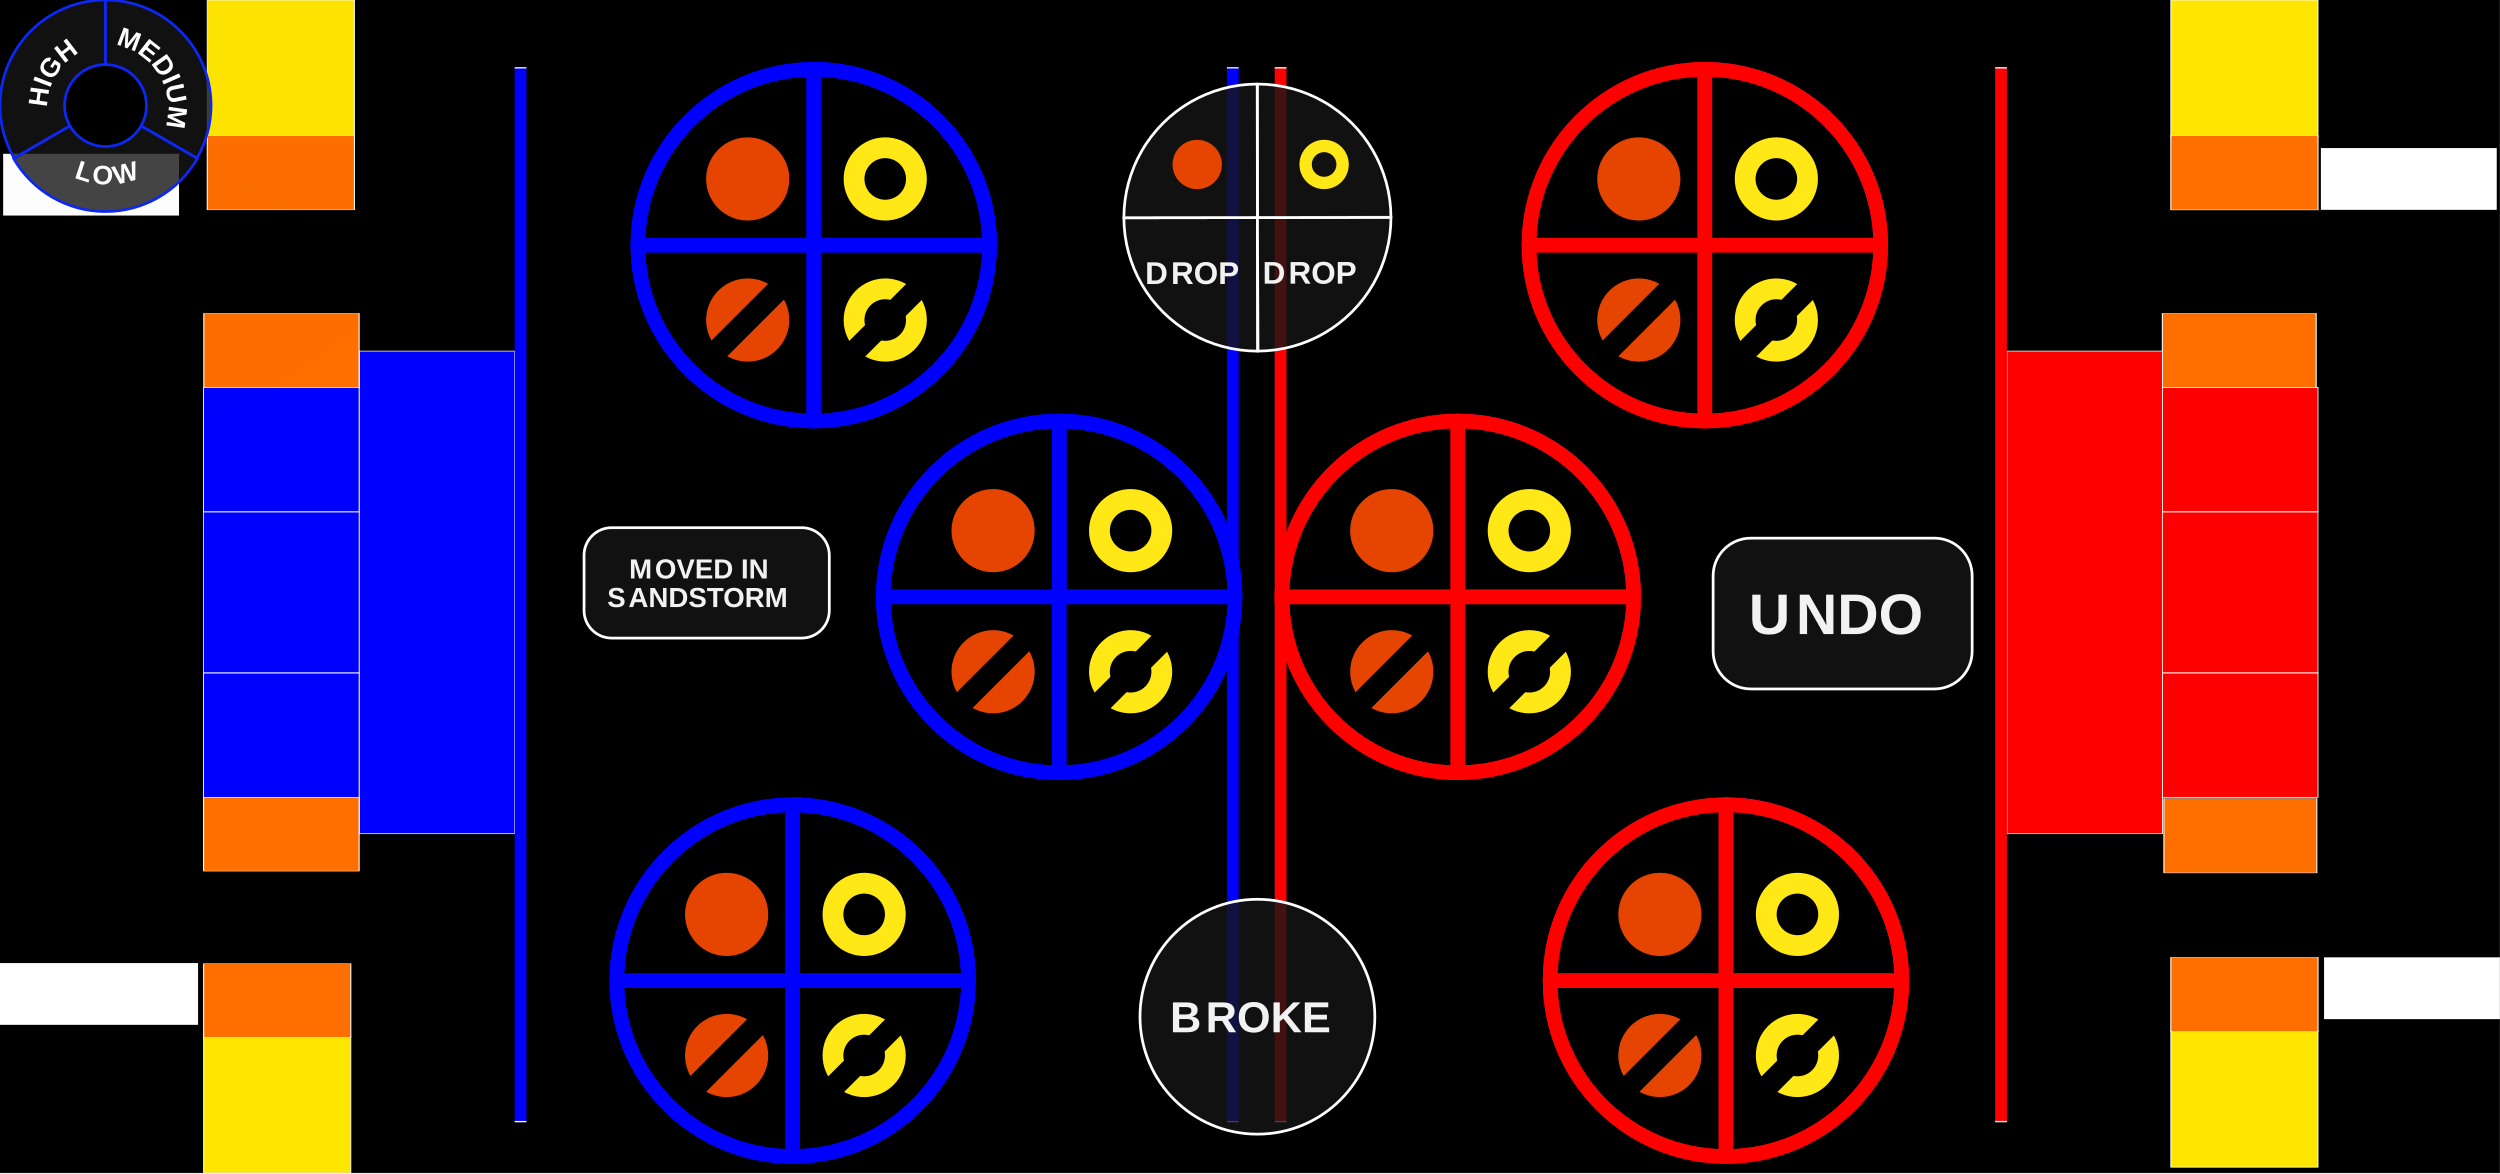
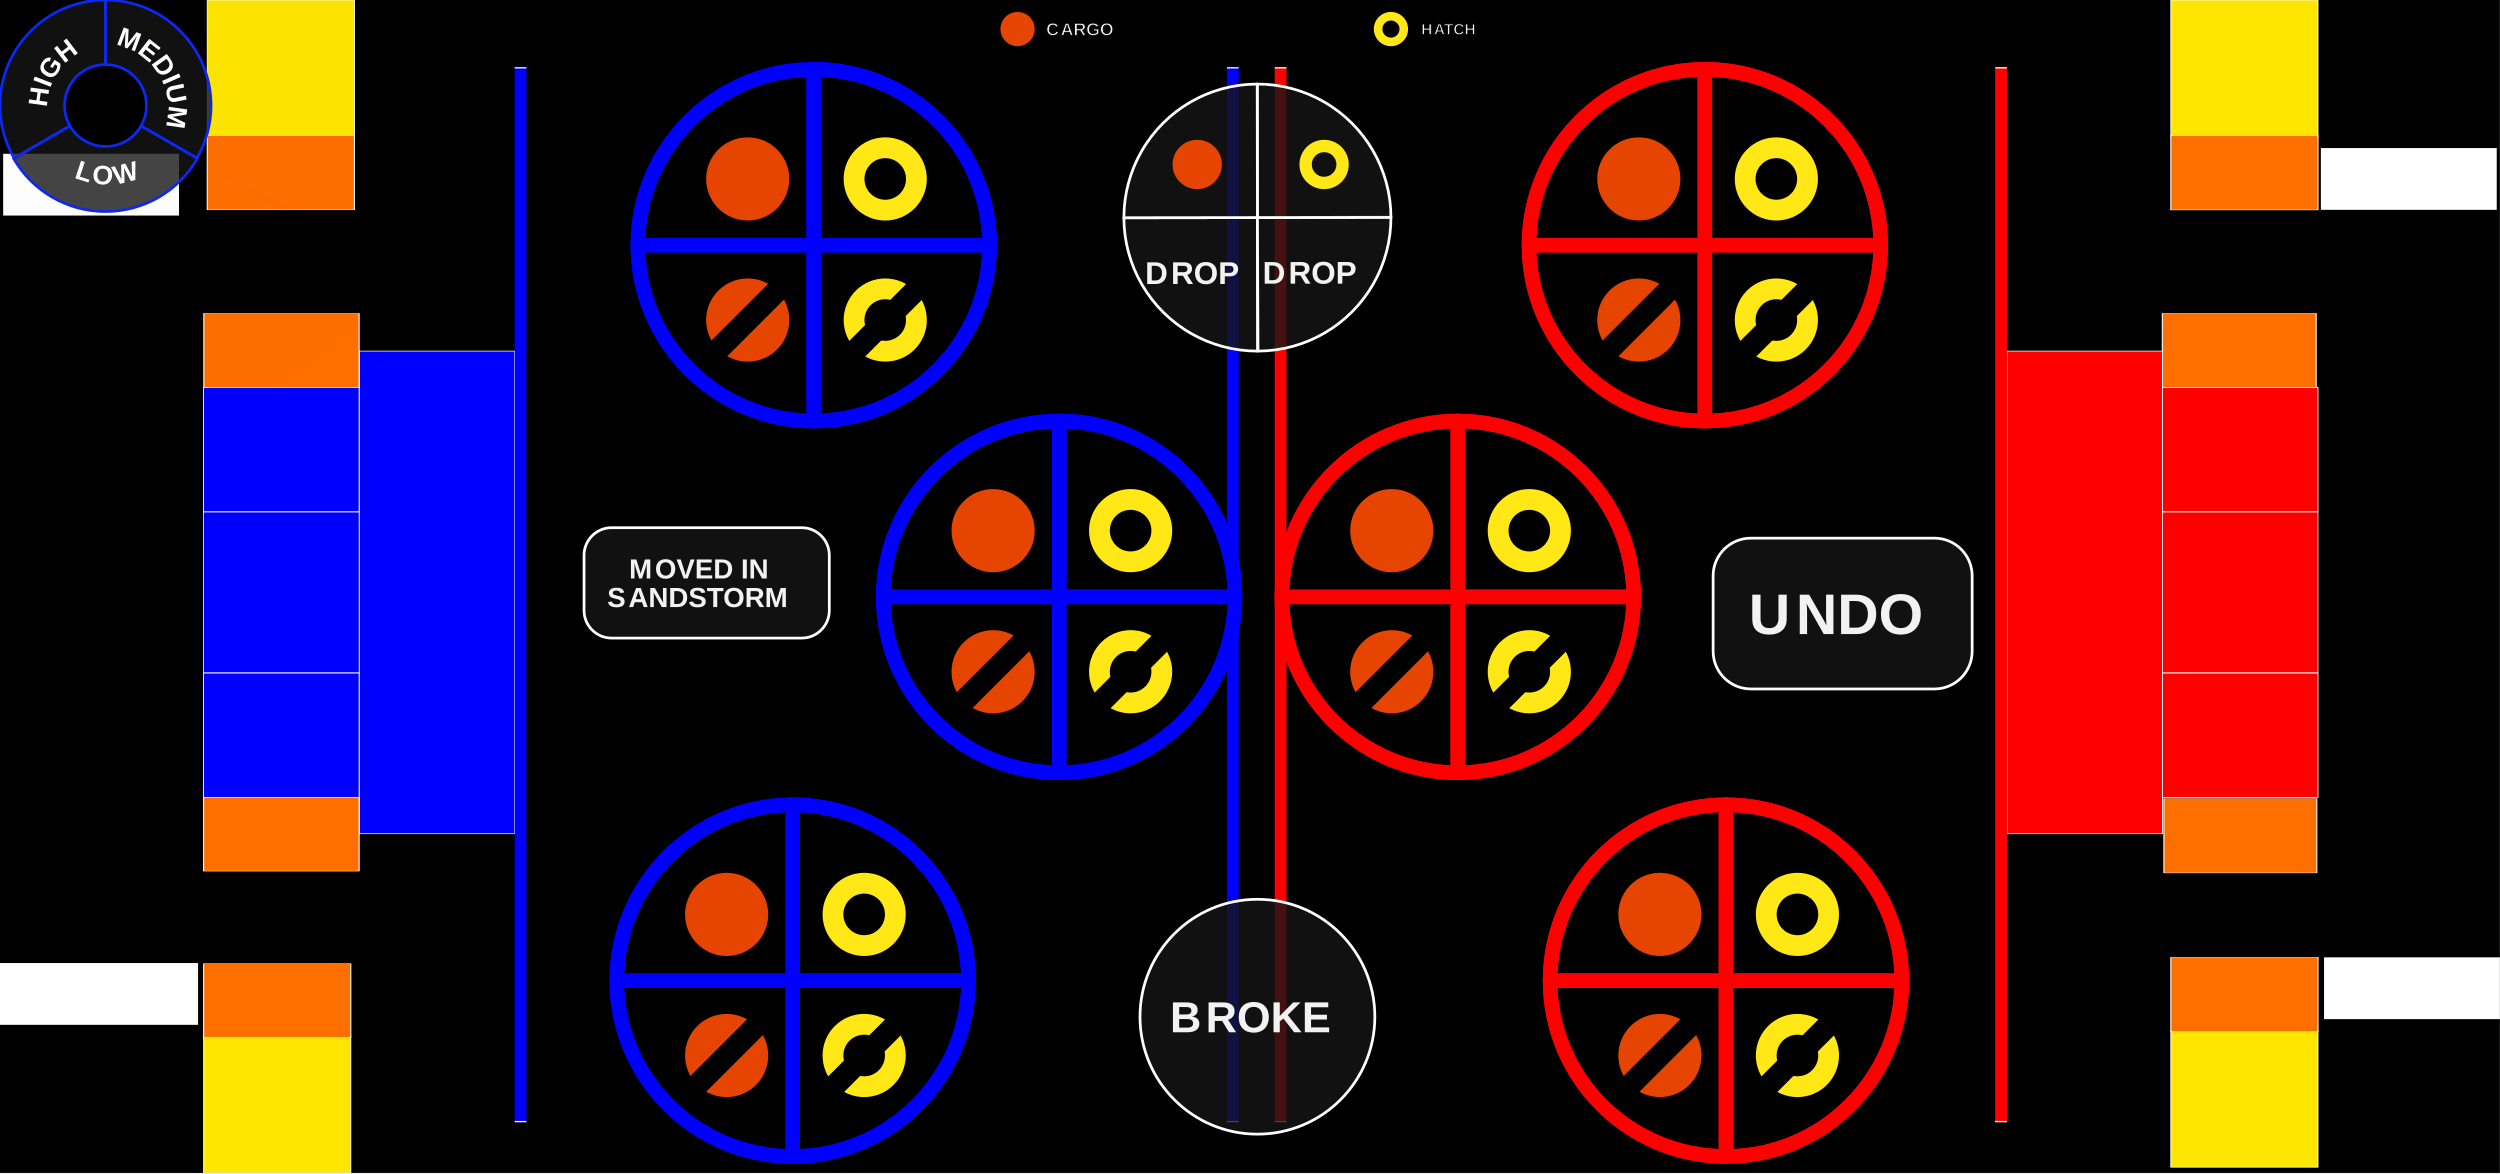
<svg xmlns="http://www.w3.org/2000/svg" width="100%" height="100%" viewBox="0 0 2991 1404" version="1.1" xml:space="preserve" style="fill-rule:evenodd;clip-rule:evenodd;stroke-linecap:round;stroke-linejoin:round;stroke-miterlimit:1.5;">
  <g id="court" transform="matrix(0.867579,0,0,1,-63.9296,-95.821)">
    <rect x="73.687" y="95.821" width="3447.38" height="1403.26" style="fill:none;" />
    <clipPath id="_clip1">
      <rect x="73.687" y="95.821" width="3447.38" height="1403.26" />
    </clipPath>
    <g clip-path="url(#_clip1)">
      <g transform="matrix(1.15263,0,0,1,-190.196,95)">
        <rect x="0.687" y="0.821" width="3447.38" height="1403.26" />
      </g>
      <g id="blue-hab-1" transform="matrix(1.58688,0,0,1.16247,-590.5,-126.235)">
        <rect x="730.623" y="552.385" width="135.168" height="496.688" style="fill:rgb(0,0,255);stroke:white;stroke-width:0.78px;" />
      </g>
      <g id="blue-hab-2" transform="matrix(1.15263,0,0,0.899596,-273.226,403.898)">
        <rect x="544.532" y="552.385" width="186.091" height="165.711" style="fill:rgb(0,0,255);stroke:white;stroke-width:1.05px;" />
      </g>
      <g id="blue-hab-3" transform="matrix(1.15263,0,0,0.899596,-273.226,62.3632)">
        <rect x="544.532" y="552.385" width="186.091" height="165.711" style="fill:rgb(0,0,255);stroke:white;stroke-width:1.05px;" />
      </g>
      <g id="blue-hab-4" transform="matrix(1.15263,0,0,1.16143,-273.226,66.8006)">
        <rect x="544.532" y="552.385" width="186.091" height="165.711" style="fill:rgb(0,0,255);stroke:white;stroke-width:0.92px;" />
      </g>
      <g id="blue-side-1">
        <g id="player-hatch" transform="matrix(1.15263,0,0,0.806735,-265.342,-50.8761)">
          <rect x="542.106" y="181.84" width="176.062" height="202.694" style="fill:rgb(255,230,0);stroke:white;stroke-width:1.1px;" />
        </g>
        <g id="player-cargo" transform="matrix(1.15263,0,0,0.4385,-265.342,178.277)">
          <rect x="542.106" y="181.84" width="176.062" height="202.694" style="fill:rgb(255,111,0);stroke:white;stroke-width:1.3px;" />
        </g>
        <g id="depot" transform="matrix(1.21612,0,0,0.4385,-304.487,391.021)">
          <rect x="542.106" y="181.84" width="176.062" height="202.694" style="fill:rgb(255,111,0);stroke:white;stroke-width:1.24px;" />
        </g>
        <g id="peek" transform="matrix(0.549338,0,0,3.00567,77.657,-511.59)">
          <rect x="0.687" y="263.306" width="441.453" height="24.583" style="fill:white;" />
        </g>
      </g>
      <g id="red-side-1" transform="matrix(-1,0,-0,1,3594.75,-6.84041)">
        <g id="player-hatch1" transform="matrix(1.15263,0,0,0.806735,-300.326,-44.0357)">
          <rect x="542.106" y="181.84" width="176.062" height="202.694" style="fill:rgb(255,230,0);stroke:white;stroke-width:1.1px;" />
        </g>
        <g id="player-cargo1" transform="matrix(1.15263,0,0,0.439155,-300.326,184.998)">
          <rect x="542.106" y="181.84" width="176.062" height="202.694" style="fill:rgb(255,111,0);stroke:white;stroke-width:1.29px;" />
        </g>
        <g id="depot1" transform="matrix(1.20459,0,0,0.439155,-325.955,397.743)">
          <rect x="542.106" y="181.84" width="176.062" height="202.694" style="fill:rgb(255,111,0);stroke:white;stroke-width:1.25px;" />
        </g>
        <g id="peek1" transform="matrix(0.549338,0,0,3.00567,77.657,-511.59)">
          <rect x="0.687" y="263.306" width="441.453" height="24.583" style="fill:white;" />
        </g>
      </g>
      <g id="blue-side-2" transform="matrix(1,0,0,-1,-4.3472,1601.74)">
        <g id="player-hatch2" transform="matrix(1.15263,0,0,0.806735,-265.98,-44.0357)">
          <rect x="542.106" y="181.84" width="176.062" height="202.694" style="fill:rgb(255,230,0);stroke:white;stroke-width:1.1px;" />
        </g>
        <g id="player-cargo2" transform="matrix(1.15263,0,0,0.434618,-265.98,185.823)">
          <rect x="542.106" y="181.84" width="176.062" height="202.694" style="fill:rgb(255,111,0);stroke:white;stroke-width:1.3px;" />
        </g>
        <g id="depot2" transform="matrix(1.21829,0,0,0.434618,-301.675,384.726)">
          <rect x="542.106" y="181.84" width="176.062" height="202.694" style="fill:rgb(255,111,0);stroke:white;stroke-width:1.24px;" />
        </g>
        <g id="peek2" transform="matrix(0.618697,0,0,3.00567,77.6093,-511.59)">
          <rect x="0.687" y="263.306" width="441.453" height="24.583" style="fill:white;" />
        </g>
      </g>
      <g id="red-side-2" transform="matrix(-1,0,0,-1,3599.1,1594.9)">
        <g id="player-hatch3" transform="matrix(1.15263,0,0,0.806735,-295.979,-44.0357)">
          <rect x="542.106" y="181.84" width="176.062" height="202.694" style="fill:rgb(255,230,0);stroke:white;stroke-width:1.1px;" />
        </g>
        <g id="player-cargo3" transform="matrix(1.15263,0,0,0.438519,-295.979,185.114)">
          <rect x="542.106" y="181.84" width="176.062" height="202.694" style="fill:rgb(255,111,0);stroke:white;stroke-width:1.3px;" />
        </g>
        <g id="depot3" transform="matrix(1.19773,0,0,0.438519,-318.806,375.012)">
          <rect x="542.106" y="181.84" width="176.062" height="202.694" style="fill:rgb(255,111,0);stroke:white;stroke-width:1.25px;" />
        </g>
        <g id="peek3" transform="matrix(0.549338,0,0,3.00567,77.657,-511.59)">
          <rect x="0.687" y="263.306" width="441.453" height="24.583" style="fill:white;" />
        </g>
      </g>
      <g id="red-hab-1" transform="matrix(-1.58688,0,0,1.16247,4215.15,-126.235)">
        <rect x="730.623" y="552.385" width="135.168" height="496.688" style="fill:rgb(255,0,0);stroke:white;stroke-width:0.78px;" />
      </g>
      <g id="red-hab-3" transform="matrix(-1.15263,0,0,0.899596,3897.88,403.898)">
        <rect x="544.532" y="552.385" width="186.091" height="165.711" style="fill:rgb(255,0,0);stroke:white;stroke-width:1.05px;" />
      </g>
      <g id="red-hab-2" transform="matrix(-1.15263,0,0,0.899596,3897.88,62.3632)">
        <rect x="544.532" y="552.385" width="186.091" height="165.711" style="fill:rgb(255,0,0);stroke:white;stroke-width:1.05px;" />
      </g>
      <g id="red-hab-4" transform="matrix(-1.15263,0,0,1.16143,3897.88,66.8006)">
        <rect x="544.532" y="552.385" width="186.091" height="165.711" style="fill:rgb(255,0,0);stroke:white;stroke-width:0.92px;" />
      </g>
      <g transform="matrix(0.0367196,0,0,51.2847,2825.01,-13326.6)">
        <rect x="0.687" y="263.306" width="441.453" height="24.583" style="fill:rgb(255,0,0);stroke:white;stroke-width:0.03px;" />
      </g>
      <g transform="matrix(0.0367196,0,0,51.2847,1831.51,-13326.6)">
        <rect x="0.687" y="263.306" width="441.453" height="24.583" style="fill:rgb(255,0,0);stroke:white;stroke-width:0.03px;" />
      </g>
      <g transform="matrix(0.0367196,0,0,51.2847,1765.59,-13326.6)">
        <rect x="0.687" y="263.306" width="441.453" height="24.583" style="fill:rgb(0,0,255);stroke:white;stroke-width:0.03px;" />
      </g>
      <g transform="matrix(0.0367196,0,0,51.2847,783.384,-13326.6)">
        <rect x="0.687" y="263.306" width="441.453" height="24.583" style="fill:rgb(0,0,255);stroke:white;stroke-width:0.03px;" />
      </g>
      <g id="blue-cargo" transform="matrix(1.15263,0,0,1,196.424,-102.915)">
        <g id="cargo-miss">
          <g transform="matrix(6.12323e-17,-1,1,6.12323e-17,247.804,2073.5)">
            <path d="M1160.65,702.452C1044.45,702.452 950.257,796.649 950.257,912.846L1160.65,912.846L1160.65,702.452Z" />
          </g>
          <g>
            <g transform="matrix(1.2511,0,0,1.2511,-289.789,49.8431)">
              <circle cx="1096.18" cy="761.385" r="39.778" style="fill:rgb(229,69,0);" />
            </g>
            <g transform="matrix(1,0,0,1,-25.3811,73.5226)">
              <path d="M1156.8,879.125L1057.26,978.657" style="fill:none;stroke:black;stroke-width:26.67px;" />
            </g>
          </g>
        </g>
        <g id="hatch">
          <g transform="matrix(-1.83697e-16,1,-1,-1.83697e-16,2073.5,-247.804)">
            <path d="M1160.65,702.452C1044.45,702.452 950.257,796.649 950.257,912.846L1160.65,912.846L1160.65,702.452Z" style="stroke:rgb(0,0,255);stroke-width:17.33px;" />
          </g>
          <g transform="matrix(1.2511,0,0,1.2511,-125.251,-118.967)">
            <path d="M1096.18,721.608C1118.14,721.608 1135.96,739.431 1135.96,761.385C1135.96,783.339 1118.14,801.163 1096.18,801.163C1074.23,801.163 1056.41,783.339 1056.41,761.385C1056.41,739.431 1074.23,721.608 1096.18,721.608ZM1096.18,741.496C1107.16,741.496 1116.07,750.408 1116.07,761.385C1116.07,772.362 1107.16,781.274 1096.18,781.274C1085.21,781.274 1076.3,772.362 1076.3,761.385C1076.3,750.408 1085.21,741.496 1096.18,741.496Z" style="fill:rgb(255,232,22);" />
          </g>
        </g>
        <g id="hatch-miss">
          <g transform="matrix(-1,-1.22465e-16,1.22465e-16,-1,2321.3,1825.69)">
            <path d="M1160.65,702.452C1044.45,702.452 950.257,796.649 950.257,912.846L1160.65,912.846L1160.65,702.452Z" />
          </g>
          <g>
            <g transform="matrix(1.2511,0,0,1.2511,-125.251,49.8431)">
              <path d="M1096.18,721.608C1118.14,721.608 1135.96,739.431 1135.96,761.385C1135.96,783.339 1118.14,801.163 1096.18,801.163C1074.23,801.163 1056.41,783.339 1056.41,761.385C1056.41,739.431 1074.23,721.608 1096.18,721.608ZM1096.18,741.496C1107.16,741.496 1116.07,750.408 1116.07,761.385C1116.07,772.362 1107.16,781.274 1096.18,781.274C1085.21,781.274 1076.3,772.362 1076.3,761.385C1076.3,750.408 1085.21,741.496 1096.18,741.496Z" style="fill:rgb(255,232,22);" />
            </g>
            <g transform="matrix(1,0,0,1,139.937,73.5226)">
              <path d="M1156.8,879.125L1057.26,978.657" style="fill:none;stroke:black;stroke-width:26.67px;" />
            </g>
          </g>
        </g>
        <g id="cargo">
          <path d="M1160.65,702.452C1044.45,702.452 950.257,796.649 950.257,912.846L1160.65,912.846L1160.65,702.452Z" />
          <g transform="matrix(1.2511,0,0,1.2511,-289.789,-118.967)">
            <circle cx="1096.18" cy="761.385" r="39.778" style="fill:rgb(229,69,0);" />
          </g>
        </g>
        <circle cx="1160.65" cy="912.846" r="210.394" style="fill:none;stroke:rgb(0,0,255);stroke-width:17.33px;" />
        <g transform="matrix(-1.83697e-16,1,-1,-1.83697e-16,2073.5,-247.804)">
          <path d="M1160.65,702.452C1044.45,702.452 950.257,796.649 950.257,912.846L1160.65,912.846L1160.65,702.452Z" style="fill:none;stroke:rgb(0,0,255);stroke-width:17.33px;" />
        </g>
        <g transform="matrix(-1,-1.22465e-16,1.22465e-16,-1,2321.3,1825.69)">
          <path d="M1160.65,702.452C1044.45,702.452 950.257,796.649 950.257,912.846L1160.65,912.846L1160.65,702.452Z" style="fill:none;stroke:rgb(0,0,255);stroke-width:17.33px;" />
        </g>
        <g transform="matrix(6.12323e-17,-1,1,6.12323e-17,247.804,2073.5)">
          <path d="M1160.65,702.452C1044.45,702.452 950.257,796.649 950.257,912.846L1160.65,912.846L1160.65,702.452Z" style="fill:none;stroke:rgb(0,0,255);stroke-width:17.33px;" />
        </g>
        <path d="M1160.65,702.452C1044.45,702.452 950.257,796.649 950.257,912.846L1160.65,912.846L1160.65,702.452Z" style="fill:none;stroke:rgb(0,0,255);stroke-width:17.33px;" />
      </g>
      <g id="red-cargo" transform="matrix(1.15263,0,-0,1,746.226,-102.915)">
        <g id="cargo-miss1">
          <g transform="matrix(6.12323e-17,-1,1,6.12323e-17,247.804,2073.5)">
            <path d="M1160.65,702.452C1044.45,702.452 950.257,796.649 950.257,912.846L1160.65,912.846L1160.65,702.452Z" />
          </g>
          <g>
            <g transform="matrix(1.2511,0,0,1.2511,-289.789,49.8431)">
              <circle cx="1096.18" cy="761.385" r="39.778" style="fill:rgb(229,69,0);" />
            </g>
            <g transform="matrix(1,0,0,1,-25.3811,73.5226)">
              <path d="M1156.8,879.125L1057.26,978.657" style="fill:none;stroke:black;stroke-width:26.67px;" />
            </g>
          </g>
        </g>
        <g id="hatch1">
          <g transform="matrix(-1.83697e-16,1,-1,-1.83697e-16,2073.5,-247.804)">
            <path d="M1160.65,702.452C1044.45,702.452 950.257,796.649 950.257,912.846L1160.65,912.846L1160.65,702.452Z" style="stroke:rgb(0,0,255);stroke-width:17.33px;" />
          </g>
          <g transform="matrix(1.2511,0,0,1.2511,-125.251,-118.967)">
            <path d="M1096.18,721.608C1118.14,721.608 1135.96,739.431 1135.96,761.385C1135.96,783.339 1118.14,801.163 1096.18,801.163C1074.23,801.163 1056.41,783.339 1056.41,761.385C1056.41,739.431 1074.23,721.608 1096.18,721.608ZM1096.18,741.496C1107.16,741.496 1116.07,750.408 1116.07,761.385C1116.07,772.362 1107.16,781.274 1096.18,781.274C1085.21,781.274 1076.3,772.362 1076.3,761.385C1076.3,750.408 1085.21,741.496 1096.18,741.496Z" style="fill:rgb(255,232,22);" />
          </g>
        </g>
        <g id="hatch-miss1">
          <g transform="matrix(-1,-1.22465e-16,1.22465e-16,-1,2321.3,1825.69)">
            <path d="M1160.65,702.452C1044.45,702.452 950.257,796.649 950.257,912.846L1160.65,912.846L1160.65,702.452Z" />
          </g>
          <g>
            <g transform="matrix(1.2511,0,0,1.2511,-125.251,49.8431)">
              <path d="M1096.18,721.608C1118.14,721.608 1135.96,739.431 1135.96,761.385C1135.96,783.339 1118.14,801.163 1096.18,801.163C1074.23,801.163 1056.41,783.339 1056.41,761.385C1056.41,739.431 1074.23,721.608 1096.18,721.608ZM1096.18,741.496C1107.16,741.496 1116.07,750.408 1116.07,761.385C1116.07,772.362 1107.16,781.274 1096.18,781.274C1085.21,781.274 1076.3,772.362 1076.3,761.385C1076.3,750.408 1085.21,741.496 1096.18,741.496Z" style="fill:rgb(255,232,22);" />
            </g>
            <g transform="matrix(1,0,0,1,139.937,73.5226)">
              <path d="M1156.8,879.125L1057.26,978.657" style="fill:none;stroke:black;stroke-width:26.67px;" />
            </g>
          </g>
        </g>
        <g id="cargo1">
          <path d="M1160.65,702.452C1044.45,702.452 950.257,796.649 950.257,912.846L1160.65,912.846L1160.65,702.452Z" />
          <g transform="matrix(1.2511,0,0,1.2511,-289.789,-118.967)">
            <circle cx="1096.18" cy="761.385" r="39.778" style="fill:rgb(229,69,0);" />
          </g>
        </g>
        <circle cx="1160.65" cy="912.846" r="210.394" style="fill:none;stroke:rgb(255,0,0);stroke-width:17.33px;" />
        <g transform="matrix(-1.83697e-16,1,-1,-1.83697e-16,2073.5,-247.804)">
          <path d="M1160.65,702.452C1044.45,702.452 950.257,796.649 950.257,912.846L1160.65,912.846L1160.65,702.452Z" style="fill:none;stroke:rgb(255,0,0);stroke-width:17.33px;" />
        </g>
        <g transform="matrix(-1,-1.22465e-16,1.22465e-16,-1,2321.3,1825.69)">
          <path d="M1160.65,702.452C1044.45,702.452 950.257,796.649 950.257,912.846L1160.65,912.846L1160.65,702.452Z" style="fill:none;stroke:rgb(255,0,0);stroke-width:17.33px;" />
        </g>
        <g transform="matrix(6.12323e-17,-1,1,6.12323e-17,247.804,2073.5)">
          <path d="M1160.65,702.452C1044.45,702.452 950.257,796.649 950.257,912.846L1160.65,912.846L1160.65,702.452Z" style="fill:none;stroke:rgb(255,0,0);stroke-width:17.33px;" />
        </g>
        <path d="M1160.65,702.452C1044.45,702.452 950.257,796.649 950.257,912.846L1160.65,912.846L1160.65,702.452Z" style="fill:none;stroke:rgb(255,0,0);stroke-width:17.33px;" />
      </g>
      <g id="blue-rocket-2" transform="matrix(1.15263,0,0,1,-141.946,-523.702)">
        <g id="cargo-miss2">
          <g transform="matrix(6.12323e-17,-1,1,6.12323e-17,247.804,2073.5)">
            <path d="M1160.65,702.452C1044.45,702.452 950.257,796.649 950.257,912.846L1160.65,912.846L1160.65,702.452Z" />
          </g>
          <g>
            <g transform="matrix(1.2511,0,0,1.2511,-289.789,49.8431)">
              <circle cx="1096.18" cy="761.385" r="39.778" style="fill:rgb(229,69,0);" />
            </g>
            <g transform="matrix(1,0,0,1,-25.3811,73.5226)">
              <path d="M1156.8,879.125L1057.26,978.657" style="fill:none;stroke:black;stroke-width:26.67px;" />
            </g>
          </g>
        </g>
        <g id="hatch2">
          <g transform="matrix(-1.83697e-16,1,-1,-1.83697e-16,2073.5,-247.804)">
            <path d="M1160.65,702.452C1044.45,702.452 950.257,796.649 950.257,912.846L1160.65,912.846L1160.65,702.452Z" style="stroke:rgb(0,0,255);stroke-width:17.33px;" />
          </g>
          <g transform="matrix(1.2511,0,0,1.2511,-125.251,-118.967)">
            <path d="M1096.18,721.608C1118.14,721.608 1135.96,739.431 1135.96,761.385C1135.96,783.339 1118.14,801.163 1096.18,801.163C1074.23,801.163 1056.41,783.339 1056.41,761.385C1056.41,739.431 1074.23,721.608 1096.18,721.608ZM1096.18,741.496C1107.16,741.496 1116.07,750.408 1116.07,761.385C1116.07,772.362 1107.16,781.274 1096.18,781.274C1085.21,781.274 1076.3,772.362 1076.3,761.385C1076.3,750.408 1085.21,741.496 1096.18,741.496Z" style="fill:rgb(255,232,22);" />
          </g>
        </g>
        <g id="hatch-miss2">
          <g transform="matrix(-1,-1.22465e-16,1.22465e-16,-1,2321.3,1825.69)">
            <path d="M1160.65,702.452C1044.45,702.452 950.257,796.649 950.257,912.846L1160.65,912.846L1160.65,702.452Z" />
          </g>
          <g>
            <g transform="matrix(1.2511,0,0,1.2511,-125.251,49.8431)">
              <path d="M1096.18,721.608C1118.14,721.608 1135.96,739.431 1135.96,761.385C1135.96,783.339 1118.14,801.163 1096.18,801.163C1074.23,801.163 1056.41,783.339 1056.41,761.385C1056.41,739.431 1074.23,721.608 1096.18,721.608ZM1096.18,741.496C1107.16,741.496 1116.07,750.408 1116.07,761.385C1116.07,772.362 1107.16,781.274 1096.18,781.274C1085.21,781.274 1076.3,772.362 1076.3,761.385C1076.3,750.408 1085.21,741.496 1096.18,741.496Z" style="fill:rgb(255,232,22);" />
            </g>
            <g transform="matrix(1,0,0,1,139.937,73.5226)">
              <path d="M1156.8,879.125L1057.26,978.657" style="fill:none;stroke:black;stroke-width:26.67px;" />
            </g>
          </g>
        </g>
        <g id="cargo2">
          <path d="M1160.65,702.452C1044.45,702.452 950.257,796.649 950.257,912.846L1160.65,912.846L1160.65,702.452Z" />
          <g transform="matrix(1.2511,0,0,1.2511,-289.789,-118.967)">
            <circle cx="1096.18" cy="761.385" r="39.778" style="fill:rgb(229,69,0);" />
          </g>
        </g>
        <circle cx="1160.65" cy="912.846" r="210.394" style="fill:none;stroke:rgb(0,0,255);stroke-width:17.33px;" />
        <g transform="matrix(-1.83697e-16,1,-1,-1.83697e-16,2073.5,-247.804)">
          <path d="M1160.65,702.452C1044.45,702.452 950.257,796.649 950.257,912.846L1160.65,912.846L1160.65,702.452Z" style="fill:none;stroke:rgb(0,0,255);stroke-width:17.33px;" />
        </g>
        <g transform="matrix(-1,-1.22465e-16,1.22465e-16,-1,2321.3,1825.69)">
          <path d="M1160.65,702.452C1044.45,702.452 950.257,796.649 950.257,912.846L1160.65,912.846L1160.65,702.452Z" style="fill:none;stroke:rgb(0,0,255);stroke-width:17.33px;" />
        </g>
        <g transform="matrix(6.12323e-17,-1,1,6.12323e-17,247.804,2073.5)">
          <path d="M1160.65,702.452C1044.45,702.452 950.257,796.649 950.257,912.846L1160.65,912.846L1160.65,702.452Z" style="fill:none;stroke:rgb(0,0,255);stroke-width:17.33px;" />
        </g>
        <path d="M1160.65,702.452C1044.45,702.452 950.257,796.649 950.257,912.846L1160.65,912.846L1160.65,702.452Z" style="fill:none;stroke:rgb(0,0,255);stroke-width:17.33px;" />
      </g>
      <g id="red-rocket-2" transform="matrix(1.15263,0,-0,1,1086.9,-523.702)">
        <g id="cargo-miss3">
          <g transform="matrix(6.12323e-17,-1,1,6.12323e-17,247.804,2073.5)">
            <path d="M1160.65,702.452C1044.45,702.452 950.257,796.649 950.257,912.846L1160.65,912.846L1160.65,702.452Z" />
          </g>
          <g>
            <g transform="matrix(1.2511,0,0,1.2511,-289.789,49.8431)">
              <circle cx="1096.18" cy="761.385" r="39.778" style="fill:rgb(229,69,0);" />
            </g>
            <g transform="matrix(1,0,0,1,-25.3811,73.5226)">
              <path d="M1156.8,879.125L1057.26,978.657" style="fill:none;stroke:black;stroke-width:26.67px;" />
            </g>
          </g>
        </g>
        <g id="hatch3">
          <g transform="matrix(-1.83697e-16,1,-1,-1.83697e-16,2073.5,-247.804)">
            <path d="M1160.65,702.452C1044.45,702.452 950.257,796.649 950.257,912.846L1160.65,912.846L1160.65,702.452Z" style="stroke:rgb(0,0,255);stroke-width:17.33px;" />
          </g>
          <g transform="matrix(1.2511,0,0,1.2511,-125.251,-118.967)">
            <path d="M1096.18,721.608C1118.14,721.608 1135.96,739.431 1135.96,761.385C1135.96,783.339 1118.14,801.163 1096.18,801.163C1074.23,801.163 1056.41,783.339 1056.41,761.385C1056.41,739.431 1074.23,721.608 1096.18,721.608ZM1096.18,741.496C1107.16,741.496 1116.07,750.408 1116.07,761.385C1116.07,772.362 1107.16,781.274 1096.18,781.274C1085.21,781.274 1076.3,772.362 1076.3,761.385C1076.3,750.408 1085.21,741.496 1096.18,741.496Z" style="fill:rgb(255,232,22);" />
          </g>
        </g>
        <g id="hatch-miss3">
          <g transform="matrix(-1,-1.22465e-16,1.22465e-16,-1,2321.3,1825.69)">
            <path d="M1160.65,702.452C1044.45,702.452 950.257,796.649 950.257,912.846L1160.65,912.846L1160.65,702.452Z" />
          </g>
          <g>
            <g transform="matrix(1.2511,0,0,1.2511,-125.251,49.8431)">
              <path d="M1096.18,721.608C1118.14,721.608 1135.96,739.431 1135.96,761.385C1135.96,783.339 1118.14,801.163 1096.18,801.163C1074.23,801.163 1056.41,783.339 1056.41,761.385C1056.41,739.431 1074.23,721.608 1096.18,721.608ZM1096.18,741.496C1107.16,741.496 1116.07,750.408 1116.07,761.385C1116.07,772.362 1107.16,781.274 1096.18,781.274C1085.21,781.274 1076.3,772.362 1076.3,761.385C1076.3,750.408 1085.21,741.496 1096.18,741.496Z" style="fill:rgb(255,232,22);" />
            </g>
            <g transform="matrix(1,0,0,1,139.937,73.5226)">
              <path d="M1156.8,879.125L1057.26,978.657" style="fill:none;stroke:black;stroke-width:26.67px;" />
            </g>
          </g>
        </g>
        <g id="cargo3">
          <path d="M1160.65,702.452C1044.45,702.452 950.257,796.649 950.257,912.846L1160.65,912.846L1160.65,702.452Z" />
          <g transform="matrix(1.2511,0,0,1.2511,-289.789,-118.967)">
            <circle cx="1096.18" cy="761.385" r="39.778" style="fill:rgb(229,69,0);" />
          </g>
        </g>
        <circle cx="1160.65" cy="912.846" r="210.394" style="fill:none;stroke:rgb(255,0,0);stroke-width:17.33px;" />
        <g transform="matrix(-1.83697e-16,1,-1,-1.83697e-16,2073.5,-247.804)">
          <path d="M1160.65,702.452C1044.45,702.452 950.257,796.649 950.257,912.846L1160.65,912.846L1160.65,702.452Z" style="fill:none;stroke:rgb(255,0,0);stroke-width:17.33px;" />
        </g>
        <g transform="matrix(-1,-1.22465e-16,1.22465e-16,-1,2321.3,1825.69)">
          <path d="M1160.65,702.452C1044.45,702.452 950.257,796.649 950.257,912.846L1160.65,912.846L1160.65,702.452Z" style="fill:none;stroke:rgb(255,0,0);stroke-width:17.33px;" />
        </g>
        <g transform="matrix(6.12323e-17,-1,1,6.12323e-17,247.804,2073.5)">
          <path d="M1160.65,702.452C1044.45,702.452 950.257,796.649 950.257,912.846L1160.65,912.846L1160.65,702.452Z" style="fill:none;stroke:rgb(255,0,0);stroke-width:17.33px;" />
        </g>
        <path d="M1160.65,702.452C1044.45,702.452 950.257,796.649 950.257,912.846L1160.65,912.846L1160.65,702.452Z" style="fill:none;stroke:rgb(255,0,0);stroke-width:17.33px;" />
      </g>
      <g id="blue-rocket-1" transform="matrix(1.15263,0,0,1,-171.021,356.203)">
        <g id="cargo-miss4">
          <g transform="matrix(6.12323e-17,-1,1,6.12323e-17,247.804,2073.5)">
            <path d="M1160.65,702.452C1044.45,702.452 950.257,796.649 950.257,912.846L1160.65,912.846L1160.65,702.452Z" />
          </g>
          <g>
            <g transform="matrix(1.2511,0,0,1.2511,-289.789,49.8431)">
              <circle cx="1096.18" cy="761.385" r="39.778" style="fill:rgb(229,69,0);" />
            </g>
            <g transform="matrix(1,0,0,1,-25.3811,73.5226)">
              <path d="M1156.8,879.125L1057.26,978.657" style="fill:none;stroke:black;stroke-width:26.67px;" />
            </g>
          </g>
        </g>
        <g id="hatch4">
          <g transform="matrix(-1.83697e-16,1,-1,-1.83697e-16,2073.5,-247.804)">
            <path d="M1160.65,702.452C1044.45,702.452 950.257,796.649 950.257,912.846L1160.65,912.846L1160.65,702.452Z" style="stroke:rgb(0,0,255);stroke-width:17.33px;" />
          </g>
          <g transform="matrix(1.2511,0,0,1.2511,-125.251,-118.967)">
            <path d="M1096.18,721.608C1118.14,721.608 1135.96,739.431 1135.96,761.385C1135.96,783.339 1118.14,801.163 1096.18,801.163C1074.23,801.163 1056.41,783.339 1056.41,761.385C1056.41,739.431 1074.23,721.608 1096.18,721.608ZM1096.18,741.496C1107.16,741.496 1116.07,750.408 1116.07,761.385C1116.07,772.362 1107.16,781.274 1096.18,781.274C1085.21,781.274 1076.3,772.362 1076.3,761.385C1076.3,750.408 1085.21,741.496 1096.18,741.496Z" style="fill:rgb(255,232,22);" />
          </g>
        </g>
        <g id="hatch-miss4">
          <g transform="matrix(-1,-1.22465e-16,1.22465e-16,-1,2321.3,1825.69)">
            <path d="M1160.65,702.452C1044.45,702.452 950.257,796.649 950.257,912.846L1160.65,912.846L1160.65,702.452Z" />
          </g>
          <g>
            <g transform="matrix(1.2511,0,0,1.2511,-125.251,49.8431)">
              <path d="M1096.18,721.608C1118.14,721.608 1135.96,739.431 1135.96,761.385C1135.96,783.339 1118.14,801.163 1096.18,801.163C1074.23,801.163 1056.41,783.339 1056.41,761.385C1056.41,739.431 1074.23,721.608 1096.18,721.608ZM1096.18,741.496C1107.16,741.496 1116.07,750.408 1116.07,761.385C1116.07,772.362 1107.16,781.274 1096.18,781.274C1085.21,781.274 1076.3,772.362 1076.3,761.385C1076.3,750.408 1085.21,741.496 1096.18,741.496Z" style="fill:rgb(255,232,22);" />
            </g>
            <g transform="matrix(1,0,0,1,139.937,73.5226)">
              <path d="M1156.8,879.125L1057.26,978.657" style="fill:none;stroke:black;stroke-width:26.67px;" />
            </g>
          </g>
        </g>
        <g id="cargo4">
          <path d="M1160.65,702.452C1044.45,702.452 950.257,796.649 950.257,912.846L1160.65,912.846L1160.65,702.452Z" />
          <g transform="matrix(1.2511,0,0,1.2511,-289.789,-118.967)">
            <circle cx="1096.18" cy="761.385" r="39.778" style="fill:rgb(229,69,0);" />
          </g>
        </g>
        <circle cx="1160.65" cy="912.846" r="210.394" style="fill:none;stroke:rgb(0,0,255);stroke-width:17.33px;" />
        <g transform="matrix(-1.83697e-16,1,-1,-1.83697e-16,2073.5,-247.804)">
          <path d="M1160.65,702.452C1044.45,702.452 950.257,796.649 950.257,912.846L1160.65,912.846L1160.65,702.452Z" style="fill:none;stroke:rgb(0,0,255);stroke-width:17.33px;" />
        </g>
        <g transform="matrix(-1,-1.22465e-16,1.22465e-16,-1,2321.3,1825.69)">
          <path d="M1160.65,702.452C1044.45,702.452 950.257,796.649 950.257,912.846L1160.65,912.846L1160.65,702.452Z" style="fill:none;stroke:rgb(0,0,255);stroke-width:17.33px;" />
        </g>
        <g transform="matrix(6.12323e-17,-1,1,6.12323e-17,247.804,2073.5)">
          <path d="M1160.65,702.452C1044.45,702.452 950.257,796.649 950.257,912.846L1160.65,912.846L1160.65,702.452Z" style="fill:none;stroke:rgb(0,0,255);stroke-width:17.33px;" />
        </g>
        <path d="M1160.65,702.452C1044.45,702.452 950.257,796.649 950.257,912.846L1160.65,912.846L1160.65,702.452Z" style="fill:none;stroke:rgb(0,0,255);stroke-width:17.33px;" />
      </g>
      <g id="red-rocket-1" transform="matrix(1.15263,0,-0,1,1115.98,356.203)">
        <g id="cargo-miss5">
          <g transform="matrix(6.12323e-17,-1,1,6.12323e-17,247.804,2073.5)">
            <path d="M1160.65,702.452C1044.45,702.452 950.257,796.649 950.257,912.846L1160.65,912.846L1160.65,702.452Z" />
          </g>
          <g>
            <g transform="matrix(1.2511,0,0,1.2511,-289.789,49.8431)">
              <circle cx="1096.18" cy="761.385" r="39.778" style="fill:rgb(229,69,0);" />
            </g>
            <g transform="matrix(1,0,0,1,-25.3811,73.5226)">
              <path d="M1156.8,879.125L1057.26,978.657" style="fill:none;stroke:black;stroke-width:26.67px;" />
            </g>
          </g>
        </g>
        <g id="hatch5">
          <g transform="matrix(-1.83697e-16,1,-1,-1.83697e-16,2073.5,-247.804)">
            <path d="M1160.65,702.452C1044.45,702.452 950.257,796.649 950.257,912.846L1160.65,912.846L1160.65,702.452Z" style="stroke:rgb(0,0,255);stroke-width:17.33px;" />
          </g>
          <g transform="matrix(1.2511,0,0,1.2511,-125.251,-118.967)">
            <path d="M1096.18,721.608C1118.14,721.608 1135.96,739.431 1135.96,761.385C1135.96,783.339 1118.14,801.163 1096.18,801.163C1074.23,801.163 1056.41,783.339 1056.41,761.385C1056.41,739.431 1074.23,721.608 1096.18,721.608ZM1096.18,741.496C1107.16,741.496 1116.07,750.408 1116.07,761.385C1116.07,772.362 1107.16,781.274 1096.18,781.274C1085.21,781.274 1076.3,772.362 1076.3,761.385C1076.3,750.408 1085.21,741.496 1096.18,741.496Z" style="fill:rgb(255,232,22);" />
          </g>
        </g>
        <g id="hatch-miss5">
          <g transform="matrix(-1,-1.22465e-16,1.22465e-16,-1,2321.3,1825.69)">
            <path d="M1160.65,702.452C1044.45,702.452 950.257,796.649 950.257,912.846L1160.65,912.846L1160.65,702.452Z" />
          </g>
          <g>
            <g transform="matrix(1.2511,0,0,1.2511,-125.251,49.8431)">
              <path d="M1096.18,721.608C1118.14,721.608 1135.96,739.431 1135.96,761.385C1135.96,783.339 1118.14,801.163 1096.18,801.163C1074.23,801.163 1056.41,783.339 1056.41,761.385C1056.41,739.431 1074.23,721.608 1096.18,721.608ZM1096.18,741.496C1107.16,741.496 1116.07,750.408 1116.07,761.385C1116.07,772.362 1107.16,781.274 1096.18,781.274C1085.21,781.274 1076.3,772.362 1076.3,761.385C1076.3,750.408 1085.21,741.496 1096.18,741.496Z" style="fill:rgb(255,232,22);" />
            </g>
            <g transform="matrix(1,0,0,1,139.937,73.5226)">
              <path d="M1156.8,879.125L1057.26,978.657" style="fill:none;stroke:black;stroke-width:26.67px;" />
            </g>
          </g>
        </g>
        <g id="cargo5">
          <path d="M1160.65,702.452C1044.45,702.452 950.257,796.649 950.257,912.846L1160.65,912.846L1160.65,702.452Z" />
          <g transform="matrix(1.2511,0,0,1.2511,-289.789,-118.967)">
            <circle cx="1096.18" cy="761.385" r="39.778" style="fill:rgb(229,69,0);" />
          </g>
        </g>
        <circle cx="1160.65" cy="912.846" r="210.394" style="fill:none;stroke:rgb(255,0,0);stroke-width:17.33px;" />
        <g transform="matrix(-1.83697e-16,1,-1,-1.83697e-16,2073.5,-247.804)">
          <path d="M1160.65,702.452C1044.45,702.452 950.257,796.649 950.257,912.846L1160.65,912.846L1160.65,702.452Z" style="fill:none;stroke:rgb(255,0,0);stroke-width:17.33px;" />
        </g>
        <g transform="matrix(-1,-1.22465e-16,1.22465e-16,-1,2321.3,1825.69)">
          <path d="M1160.65,702.452C1044.45,702.452 950.257,796.649 950.257,912.846L1160.65,912.846L1160.65,702.452Z" style="fill:none;stroke:rgb(255,0,0);stroke-width:17.33px;" />
        </g>
        <g transform="matrix(6.12323e-17,-1,1,6.12323e-17,247.804,2073.5)">
          <path d="M1160.65,702.452C1044.45,702.452 950.257,796.649 950.257,912.846L1160.65,912.846L1160.65,702.452Z" style="fill:none;stroke:rgb(255,0,0);stroke-width:17.33px;" />
        </g>
        <path d="M1160.65,702.452C1044.45,702.452 950.257,796.649 950.257,912.846L1160.65,912.846L1160.65,702.452Z" style="fill:none;stroke:rgb(255,0,0);stroke-width:17.33px;" />
      </g>
      <g id="broke" transform="matrix(1.56806,0,0,1.56806,147.569,-894.304)">
        <g transform="matrix(0.73507,0,0,0.637732,-47.1164,631.434)">
          <circle cx="1504.38" cy="1216.41" r="140.491" style="fill:rgb(22,22,22);fill-opacity:0.8;stroke:white;stroke-width:3.28px;" />
        </g>
        <g transform="matrix(0.313995,0,0,0.272416,612.889,1078.08)">
          <text x="1175.06px" y="1251.5px" style="font-family:'Arial-BoldMT', 'Arial', sans-serif;font-weight:700;font-size:121.338px;fill:rgb(242,242,242);">B<tspan x="1274.82px 1374.58px 1481.09px 1580.85px " y="1251.5px 1251.5px 1251.5px 1251.5px ">ROKE</tspan>
          </text>
        </g>
      </g>
      <g id="radial-menu" transform="matrix(1,0,0,1,-885.601,-88.0137)">
        <g id="high">
          <g transform="matrix(-0.576316,0.866025,-0.998209,-0.5,2157.97,-186.826)">
            <path d="M928.148,569.01L1252.75,746.167C1252.75,746.167 934.299,1168.56 522.694,746.167L846.831,569.01C846.831,569.01 879.574,622.365 928.148,574.728" style="fill-opacity:0.012;" />
          </g>
          <g transform="matrix(2.38541,0,0,2.06953,-1021.5,-120.914)">
            <path d="M891.379,147.255C857.69,147.255 830.379,174.566 830.379,208.255C830.379,218.963 833.198,229.482 838.552,238.755L870.862,220.101C868.783,216.499 867.688,212.414 867.688,208.255C867.688,195.171 878.295,184.564 891.379,184.564L891.379,147.255Z" style="fill:rgb(22,22,22);fill-opacity:0.8;stroke:rgb(13,40,242);stroke-width:1.58px;" />
          </g>
          <g transform="matrix(1.15263,0.00238522,-0.00274928,0.999997,171.905,184.264)">
            <g>
              <g transform="matrix(0.136106,-0.990694,0.990694,0.136106,513.385,841.479)">
                <text x="739.187px" y="126.37px" style="font-family:'Arial-BoldMT', 'Arial', sans-serif;font-weight:700;font-size:32px;fill:white;">H</text>
              </g>
              <g transform="matrix(0.355547,-0.934658,0.934658,0.355547,382.099,761.336)">
                <text x="743.137px" y="103.586px" style="font-family:'Arial-BoldMT', 'Arial', sans-serif;font-weight:700;font-size:32px;fill:white;">I</text>
              </g>
              <g transform="matrix(0.558448,-0.82954,0.82954,0.558448,250.529,660.319)">
                <text x="745.532px" y="94.827px" style="font-family:'Arial-BoldMT', 'Arial', sans-serif;font-weight:700;font-size:32px;fill:white;">G</text>
              </g>
              <g transform="matrix(0.791497,-0.611173,0.611173,0.791497,113.095,479.799)">
                <text x="759.752px" y="74.145px" style="font-family:'Arial-BoldMT', 'Arial', sans-serif;font-weight:700;font-size:32px;fill:white;">H</text>
              </g>
            </g>
          </g>
        </g>
        <g id="medium">
          <g transform="matrix(-0.576316,-0.866025,0.998209,-0.5,1071.2,1350.89)">
            <path d="M928.148,569.01L1252.75,746.167C1252.75,746.167 934.299,1168.56 522.694,746.167L846.831,569.01C846.831,569.01 879.574,622.365 928.148,574.728" style="fill-opacity:0.012;" />
          </g>
          <g id="medium1" transform="matrix(2.38541,0,0,2.06953,-1021.5,-120.914)">
            <path d="M944.207,238.755C949.561,229.482 952.379,218.963 952.379,208.255C952.379,174.566 925.069,147.255 891.379,147.255L891.379,184.603C904.442,184.603 915.031,195.192 915.031,208.255C915.031,212.407 913.938,216.485 911.862,220.081L944.207,238.755Z" style="fill:rgb(22,22,22);fill-opacity:0.8;stroke:rgb(13,40,242);stroke-width:1.58px;" />
          </g>
          <g transform="matrix(-0.651649,0.824846,-0.950744,-0.565358,1754.82,-289.092)">
            <g>
              <g transform="matrix(-0.237523,-0.971382,0.971382,-0.237523,769.067,919.76)">
                <text x="745.512px" y="158.044px" style="font-family:'Arial-BoldMT', 'Arial', sans-serif;font-weight:700;font-size:32px;fill:white;">M</text>
              </g>
              <g transform="matrix(0.0670131,-0.997752,0.997752,0.0670131,558.316,860.974)">
                <text x="739.528px" y="131.951px" style="font-family:'Arial-BoldMT', 'Arial', sans-serif;font-weight:700;font-size:32px;fill:white;">E</text>
              </g>
              <g transform="matrix(0.34321,-0.939259,0.939259,0.34321,382.746,768.315)">
                <text x="740.746px" y="110.48px" style="font-family:'Arial-BoldMT', 'Arial', sans-serif;font-weight:700;font-size:32px;fill:white;">D</text>
              </g>
              <g transform="matrix(0.527363,-0.84964,0.84964,0.527363,278.559,678.721)">
                <text x="749.333px" y="88.984px" style="font-family:'Arial-BoldMT', 'Arial', sans-serif;font-weight:700;font-size:32px;fill:white;">I</text>
              </g>
              <g transform="matrix(0.692854,-0.721078,0.721078,0.692854,173.049,568.161)">
                <text x="753.453px" y="80.949px" style="font-family:'Arial-BoldMT', 'Arial', sans-serif;font-weight:700;font-size:32px;fill:white;">U</text>
              </g>
              <g transform="matrix(0.896845,-0.442346,0.442346,0.896845,51.1307,346.97)">
                <text x="769.495px" y="63.857px" style="font-family:'Arial-BoldMT', 'Arial', sans-serif;font-weight:700;font-size:32px;fill:white;">M</text>
              </g>
            </g>
          </g>
        </g>
        <g id="low">
          <g transform="matrix(1.15263,0,0,1,79.625,-234.505)">
            <path d="M928.148,569.01L1252.75,746.167C1252.75,746.167 934.299,1168.56 522.694,746.167L846.831,569.01C846.831,569.01 879.574,622.365 928.148,574.728" style="fill-opacity:0.008;" />
          </g>
          <g transform="matrix(2.39974,0,0,2.08197,-1034.28,-123.664)">
            <path d="M838.552,238.755C849.448,257.628 869.586,269.255 891.379,269.255C913.172,269.255 933.31,257.628 944.207,238.755L911.835,220.065C907.616,227.373 899.818,231.875 891.379,231.875C882.94,231.875 875.143,227.373 870.923,220.065L838.552,238.755Z" style="fill:rgb(22,22,22);fill-opacity:0.8;stroke:rgb(13,40,242);stroke-width:1.57px;" />
          </g>
          <g transform="matrix(-0.551618,-0.878048,1.01207,-0.478573,1420.4,1113.14)">
            <g>
              <g transform="matrix(-0.727644,0.685955,-0.685955,-0.727644,1392.45,-414.671)">
                <text x="778.549px" y="69.099px" style="font-family:'Arial-BoldMT', 'Arial', sans-serif;font-weight:700;font-size:32px;fill:white;">L</text>
              </g>
              <g transform="matrix(-0.531609,0.84699,-0.84699,-0.531609,1238.73,-515.414)">
                <text x="761.881px" y="84.807px" style="font-family:'Arial-BoldMT', 'Arial', sans-serif;font-weight:700;font-size:32px;fill:white;">O</text>
              </g>
              <g transform="matrix(-0.246749,0.96908,-0.96908,-0.246749,1036.72,-588.117)">
                <text x="746.925px" y="108.853px" style="font-family:'Arial-BoldMT', 'Arial', sans-serif;font-weight:700;font-size:32px;fill:white;">W</text>
              </g>
            </g>
          </g>
        </g>
      </g>
      <g id="field" transform="matrix(-1.56806,-1.66603e-16,2.21342e-16,-1.56806,3467.81,1606.6)">
        <g id="drop-cargo">
          <g id="drop" transform="matrix(0.574954,-0.866707,0.998994,0.498818,-133.561,1188.14)">
            <path d="M905.527,789.86C937.048,771.661 956.466,738.029 956.466,701.631C956.466,683.748 951.758,666.179 942.817,650.692L854.588,701.631L905.527,789.86Z" style="fill:rgb(22,22,22);fill-opacity:0.8;stroke:white;stroke-width:2.09px;" />
          </g>
          <g transform="matrix(-0.48655,-5.16948e-17,5.95851e-17,-0.42212,1445.53,999.092)">
            <text x="592.03px" y="597.663px" style="font-family:'Arial-BoldMT', 'Arial', sans-serif;font-weight:700;font-size:56.877px;fill:rgb(242,242,242);">D<tspan x="638.793px 685.555px 735.484px " y="597.663px 597.663px 597.663px ">ROP</tspan>
            </text>
          </g>
        </g>
        <g id="drop-hatch" transform="matrix(-0.00289686,-0.867576,1.15263,-0.00289686,142.614,1718.28)">
          <g id="drop1" transform="matrix(0.574954,-0.866707,0.998994,0.498818,-133.561,1188.14)">
            <path d="M905.527,789.86C937.048,771.661 956.466,738.029 956.466,701.631C956.466,683.748 951.758,666.179 942.817,650.692L854.588,701.631L905.527,789.86Z" style="fill:rgb(22,22,22);fill-opacity:0.8;stroke:white;stroke-width:2.09px;" />
          </g>
          <g transform="matrix(0.00114119,-0.422119,0.486548,0.000990071,825.402,1042.94)">
            <text x="592.03px" y="597.663px" style="font-family:'Arial-BoldMT', 'Arial', sans-serif;font-weight:700;font-size:56.877px;fill:rgb(242,242,242);">D<tspan x="638.793px 685.555px 735.484px " y="597.663px 597.663px 597.663px ">ROP</tspan>
            </text>
          </g>
        </g>
        <g id="field-hatch">
          <g id="_-Pie-" transform="matrix(0.574954,-0.866707,0.998994,0.498818,-133.561,1188.14)">
            <path d="M803.648,613.402C772.127,631.601 752.709,665.234 752.709,701.631C752.709,719.515 757.417,737.083 766.358,752.57L854.588,701.631L803.648,613.402Z" style="fill:rgb(22,22,22);fill-opacity:0.8;stroke:white;stroke-width:2.09px;" />
          </g>
-           <g transform="matrix(0.545161,0,0,0.472971,402.472,477.869)">
+           <g transform="matrix(0.545161,0,1.16596e-32,0.472971,402.472,477.869)">
            <path d="M1096.18,721.608C1118.14,721.608 1135.96,739.431 1135.96,761.385C1135.96,783.339 1118.14,801.163 1096.18,801.163C1074.23,801.163 1056.41,783.339 1056.41,761.385C1056.41,739.431 1074.23,721.608 1096.18,721.608ZM1096.18,741.496C1107.16,741.496 1116.07,750.408 1116.07,761.385C1116.07,772.362 1107.16,781.274 1096.18,781.274C1085.21,781.274 1076.3,772.362 1076.3,761.385C1076.3,750.408 1085.21,741.496 1096.18,741.496Z" style="fill:rgb(255,232,22);" />
          </g>
        </g>
        <g id="field-cargo">
          <g id="_-Pie-1" transform="matrix(0.574954,-0.866707,0.998994,0.498818,-133.561,1188.14)">
            <path d="M766.358,752.57C784.557,784.091 818.19,803.509 854.588,803.509C872.471,803.509 890.039,798.802 905.527,789.86L854.588,701.631L766.358,752.57Z" style="fill:rgb(22,22,22);fill-opacity:0.8;stroke:white;stroke-width:2.09px;" />
          </g>
          <g transform="matrix(0.545161,0,0,0.472971,514.072,477.869)">
            <circle cx="1096.18" cy="761.385" r="39.778" style="fill:rgb(229,69,0);" />
          </g>
        </g>
      </g>
      <g id="autoMove">
        <g transform="matrix(1.15263,0,-2.84146e-32,1,73.6873,95.821)">
          <path d="M992.177,664.339C992.177,646.113 977.379,631.315 959.153,631.315L731.769,631.315C713.543,631.315 698.745,646.113 698.745,664.339L698.745,730.388C698.745,748.614 713.543,763.412 731.769,763.412L959.153,763.412C977.379,763.412 992.177,748.614 992.177,730.388L992.177,664.339Z" style="fill:rgb(22,22,22);fill-opacity:0.8;stroke:white;stroke-width:3.28px;" />
        </g>
        <g transform="matrix(0.562765,0,0,0.488243,638.883,438.266)">
          <text x="537.229px" y="716.177px" style="font-family:'Arial-BoldMT', 'Arial', sans-serif;font-weight:700;font-size:67.767px;fill:rgb(242,242,242);">M<tspan x="600.456px 659.944px 711.921px 763.898px 819.614px 845.218px 870.823px " y="716.177px 716.177px 716.177px 716.177px 716.177px 716.177px 716.177px ">OVED IN</tspan>
          </text>
          <text x="483.644px" y="786.161px" style="font-family:'Arial-BoldMT', 'Arial', sans-serif;font-weight:700;font-size:67.767px;fill:rgb(242,242,242);">S<tspan x="535.621px 591.337px 647.053px 702.768px 754.745px 801.692px 861.18px 916.896px " y="786.161px 786.161px 786.161px 786.161px 786.161px 786.161px 786.161px 786.161px ">ANDSTORM</tspan>
          </text>
        </g>
      </g>
      <g id="undo">
        <g transform="matrix(1.15263,0,0,1,73.6873,95.821)">
          <path d="M2359.48,688.95C2359.48,664.057 2339.27,643.847 2314.38,643.847L2094.68,643.847C2069.79,643.847 2049.58,664.057 2049.58,688.95L2049.58,779.155C2049.58,804.048 2069.79,824.258 2094.68,824.258L2314.38,824.258C2339.27,824.258 2359.48,804.048 2359.48,779.155L2359.48,688.95Z" style="fill:rgb(22,22,22);fill-opacity:0.8;stroke:white;stroke-width:3.28px;" />
        </g>
        <g transform="matrix(0.77978,0,0,0.676521,987.941,342.186)">
          <text x="1920.31px" y="757.116px" style="font-family:'Arial-BoldMT', 'Arial', sans-serif;font-weight:700;font-size:101.258px;fill:rgb(242,242,242);">U<tspan x="2003.56px 2086.81px 2170.07px " y="757.116px 757.116px 757.116px ">NDO</tspan>
          </text>
        </g>
      </g>
+       <g transform="matrix(1.15263,0,0,1,73.6873,95.821)">
+         <circle cx="1217.4" cy="34.776" r="20.494" style="fill:rgb(229,69,0);" />
+       </g>
+       <g transform="matrix(-0.593854,-6.30957e-17,7.27262e-17,-0.515216,2642.8,522.874)">
+         <path d="M1096.18,721.608C1118.14,721.608 1135.96,739.431 1135.96,761.385C1135.96,783.339 1118.14,801.163 1096.18,801.163C1074.23,801.163 1056.41,783.339 1056.41,761.385C1056.41,739.431 1074.23,721.608 1096.18,721.608ZM1096.18,741.496C1107.16,741.496 1116.07,750.408 1116.07,761.385C1116.07,772.362 1107.16,781.274 1096.18,781.274C1085.21,781.274 1076.3,772.362 1076.3,761.385C1076.3,750.408 1085.21,741.496 1096.18,741.496Z" style="fill:rgb(255,232,22);" />
+       </g>
+       <g transform="matrix(0.372349,0,0,0.323042,1443.46,119.363)">
+         <text x="1584.6px" y="55.27px" style="font-family:'Arial-BoldMT', 'Arial', sans-serif;font-weight:700;font-size:57.26px;fill:rgb(242,242,242);stroke:black;stroke-width:3.1px;stroke-linecap:butt;stroke-miterlimit:1.414;">H<tspan x="1631.67px 1674.5px 1715.2px 1762.28px " y="55.27px 55.27px 55.27px 55.27px ">ATCH</tspan>
+         </text>
+       </g>
+       <g transform="matrix(0.424936,0,0,0.368666,1016.21,117.776)">
+         <text x="1176.99px" y="55.27px" style="font-family:'Arial-BoldMT', 'Arial', sans-serif;font-weight:700;font-size:57.26px;fill:rgb(242,242,242);stroke:black;stroke-width:2.71px;stroke-linecap:butt;stroke-miterlimit:1.414;">C<tspan x="1224.07px 1271.14px 1318.22px 1368.49px " y="55.27px 55.27px 55.27px 55.27px ">ARGO</tspan>
+         </text>
+       </g>
    </g>
  </g>
</svg>
